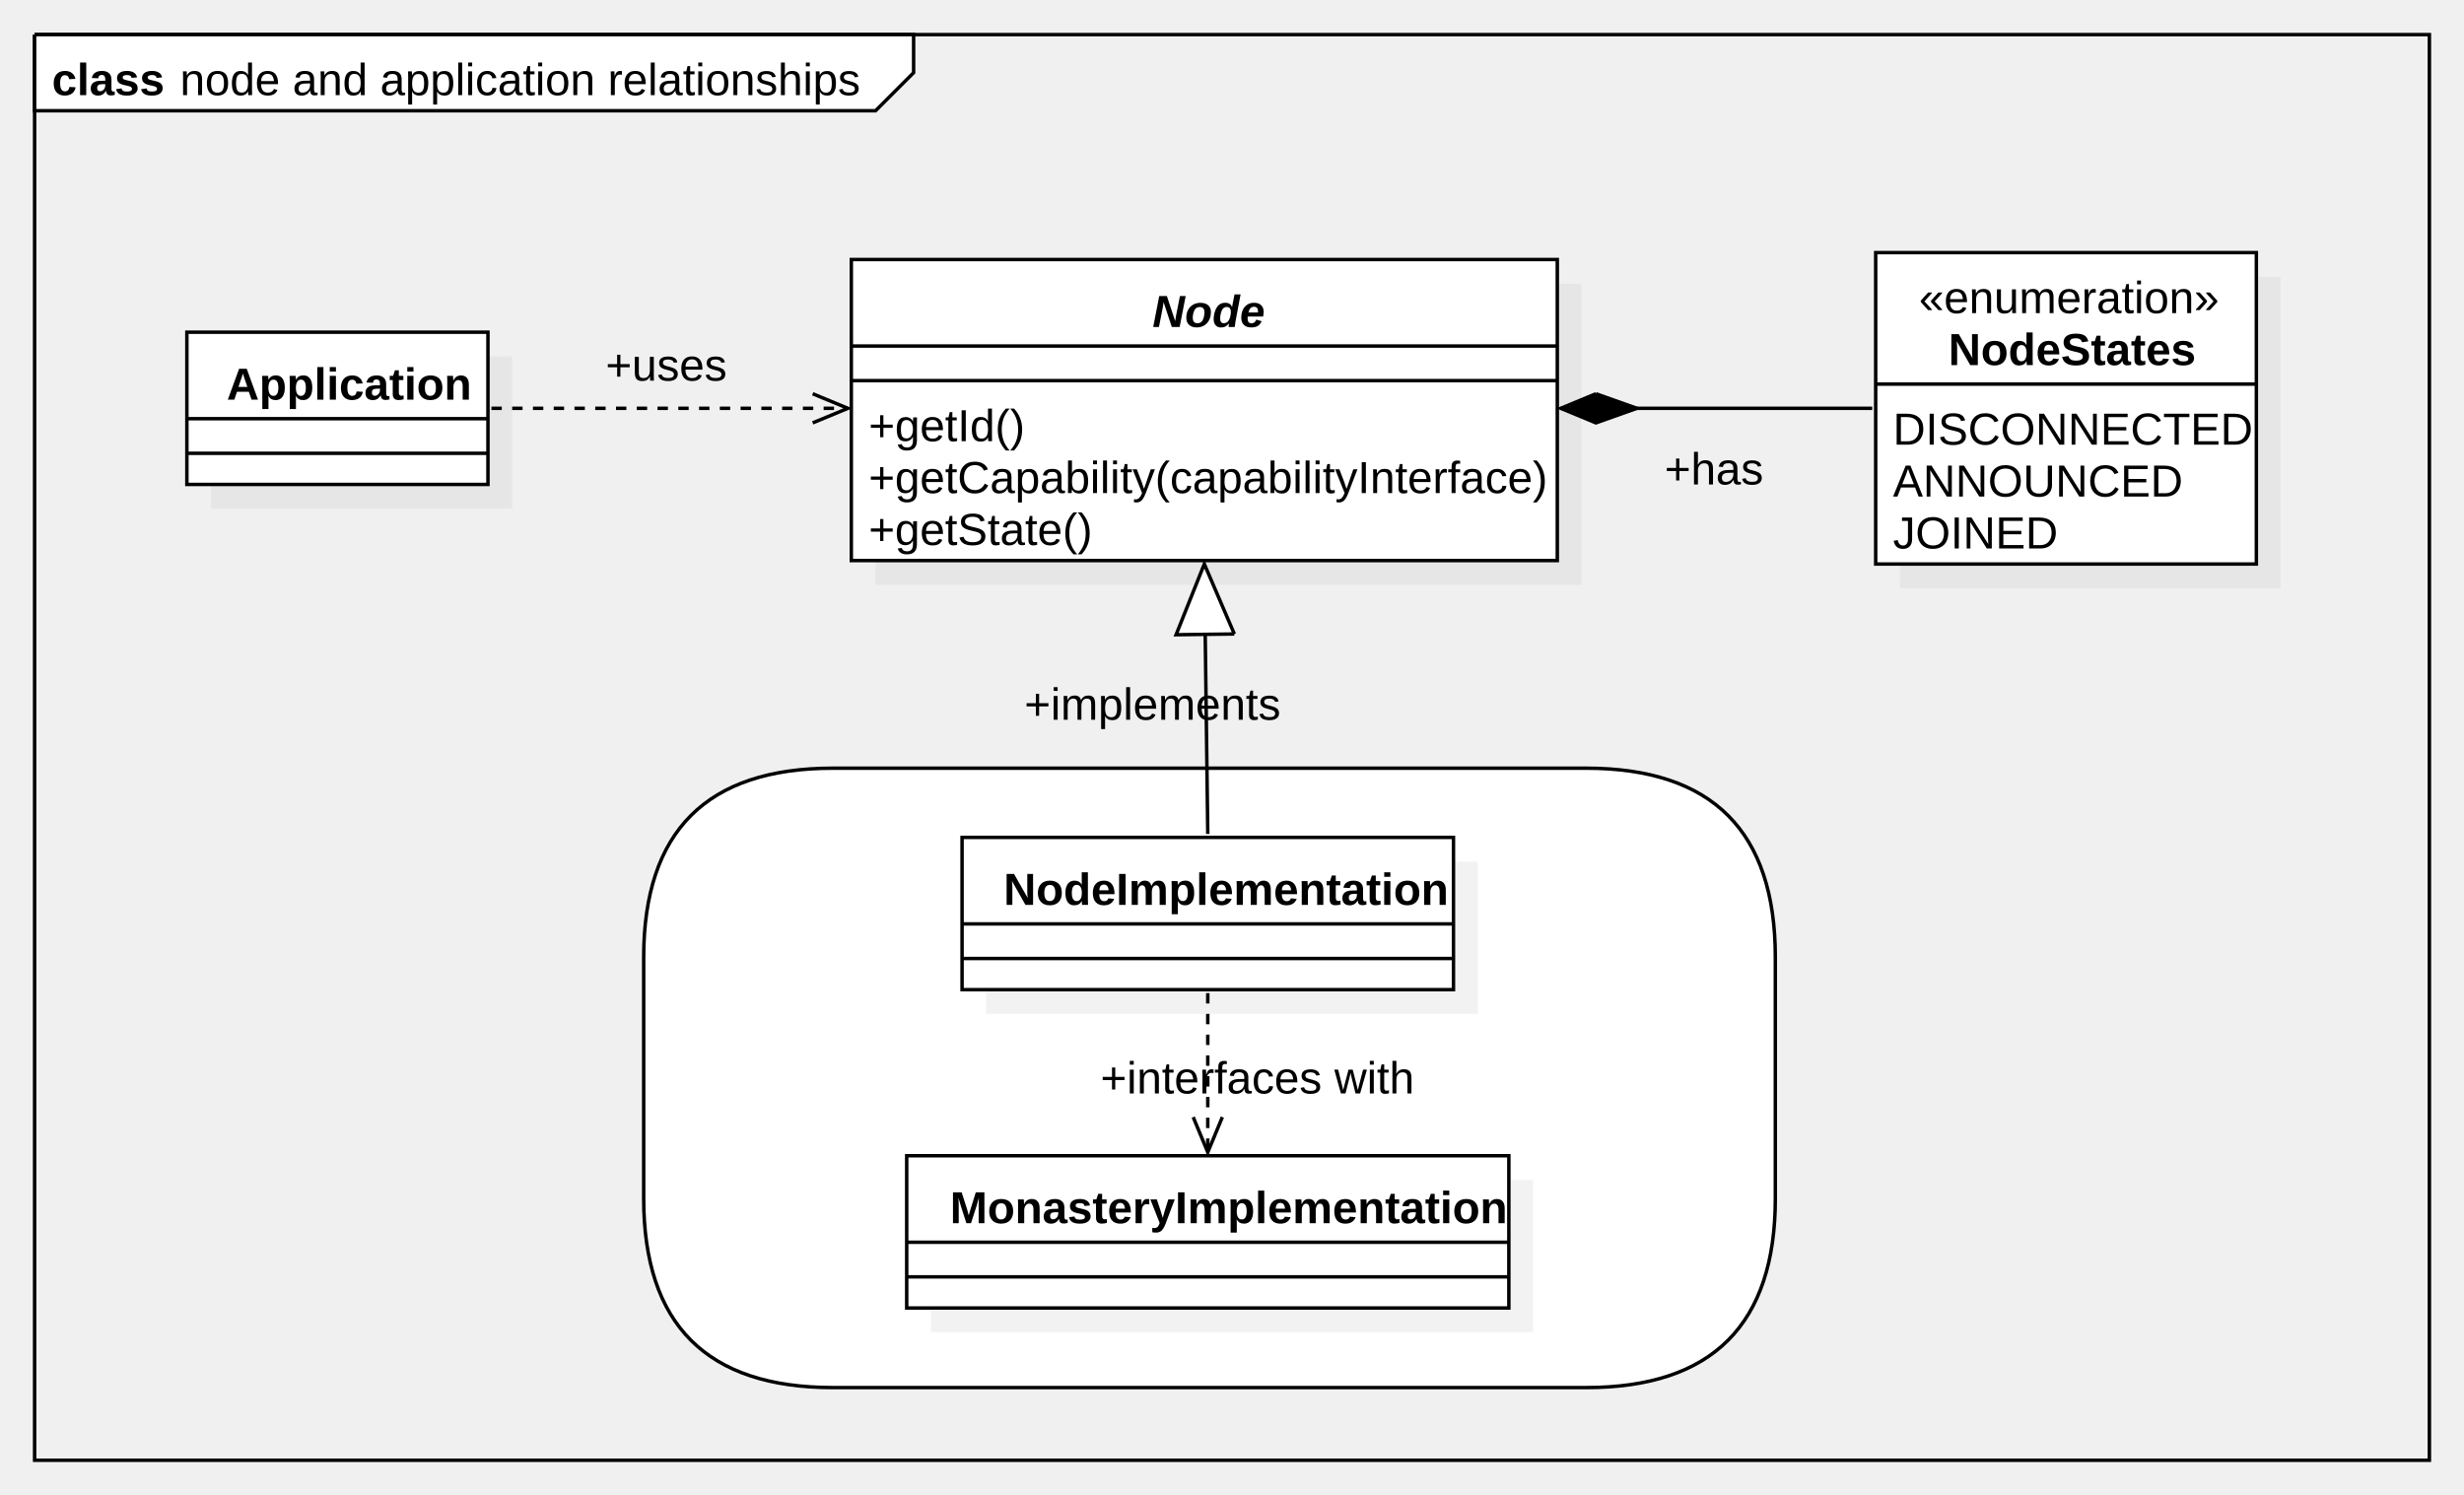
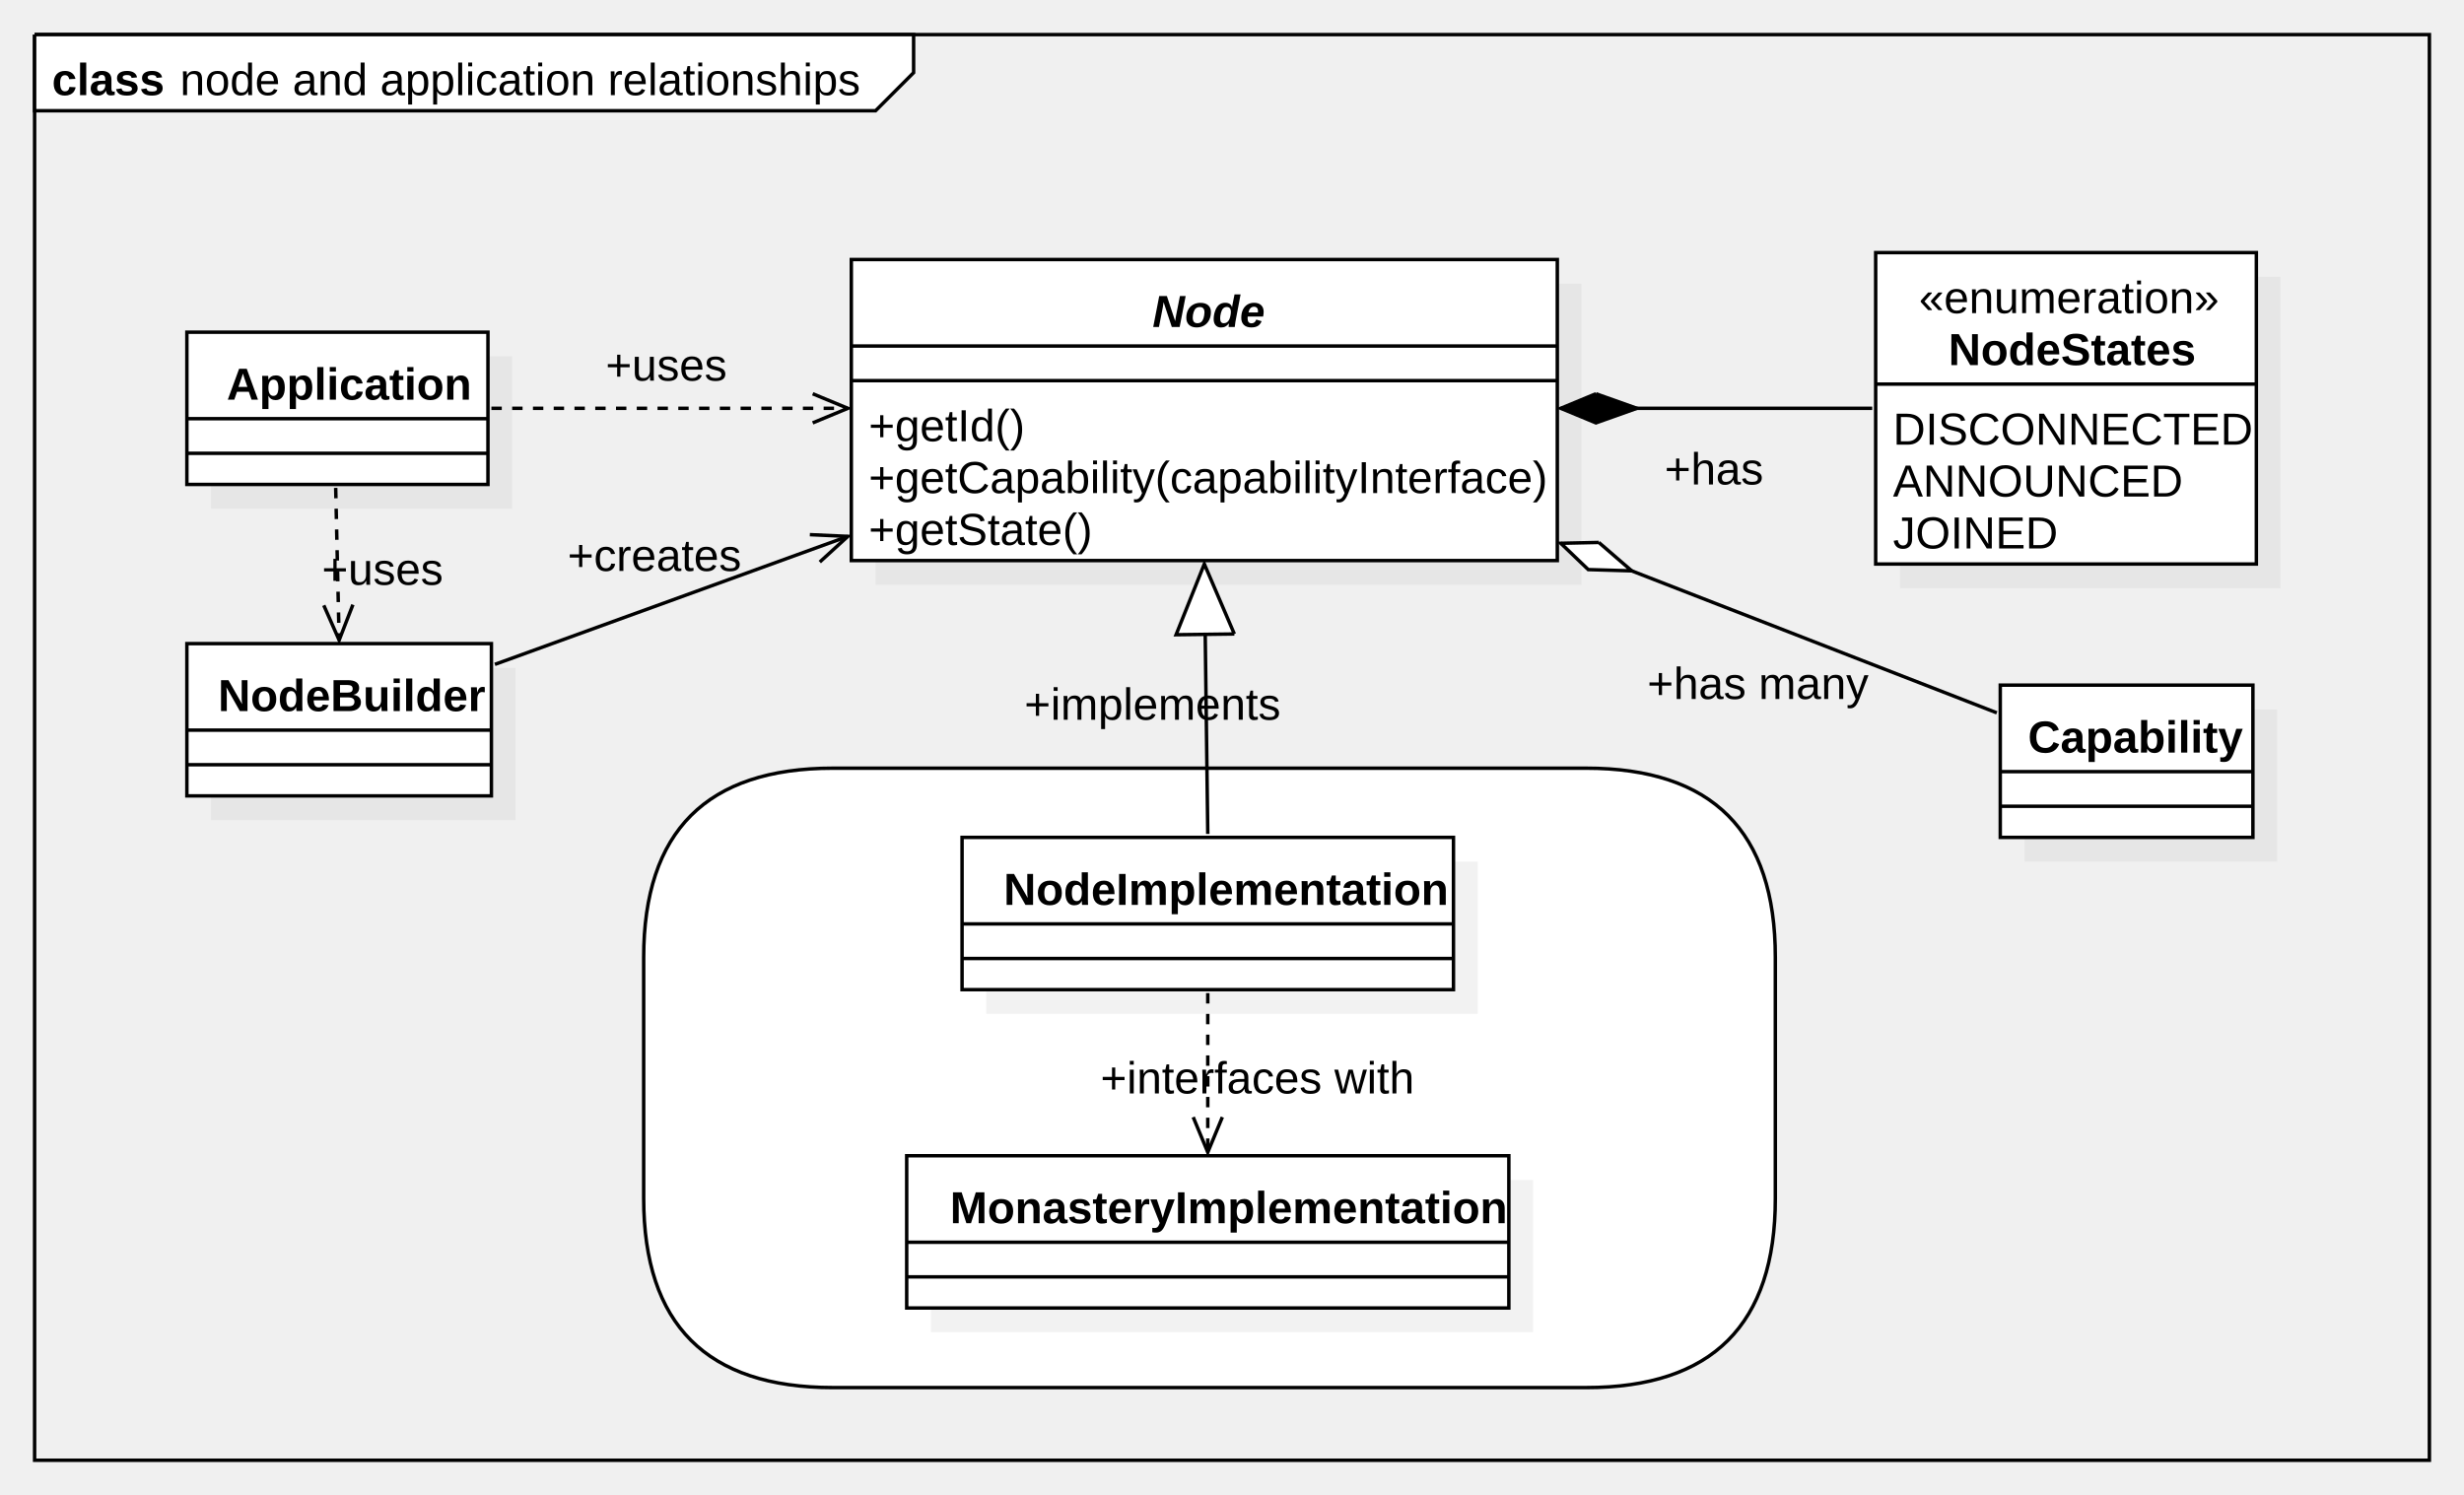
<svg xmlns="http://www.w3.org/2000/svg" version="1.1" width="712" height="432">
  <defs />
  <g>
    <g transform="translate(-22,-22) scale(1,1)">
      <path fill="#ffffff" stroke="none" d="M 262.667 244 L 480.333 244 Q 535 244 535 298.667 L 535 368.333 Q 535 423 480.333 423 L 262.667 423 Q 208 423 208 368.333 L 208 298.667 Q 208 244 262.667 244 Z" />
    </g>
    <g transform="translate(-22,-22) scale(1,1)">
      <path fill="none" stroke="#000000" d="M 262.667 244 L 480.333 244 Q 535 244 535 298.667 L 535 368.333 Q 535 423 480.333 423 L 262.667 423 Q 208 423 208 368.333 L 208 298.667 Q 208 244 262.667 244 Z" stroke-miterlimit="10" />
    </g>
    <g transform="translate(-22,-22) scale(1,1)">
      <path fill="none" stroke="#000000" d="M 32 32 L 724 32 L 724 444 L 32 444 L 32 32" stroke-miterlimit="10" />
    </g>
    <g transform="translate(-22,-22) scale(1,1)">
      <path fill="#ffffff" stroke="none" d="M 32 32 L 32 54 L 275 54 L 286 43 L 286 32 L 32 32" />
    </g>
    <g transform="translate(-22,-22) scale(1,1)">
      <path fill="none" stroke="#000000" d="M 32 32 L 32 54 L 275 54 L 286 43 L 286 32 L 32 32 L 32 32" stroke-miterlimit="10" />
    </g>
    <g transform="translate(-22,-22) scale(1,1)">
      <g>
        <path fill="none" stroke="none" />
        <text fill="#000000" stroke="none" font-family="Arial" font-size="13px" font-style="normal" font-weight="normal" text-decoration="none" x="74" y="49.5">node and application relationships</text>
      </g>
    </g>
    <g transform="translate(-22,-22) scale(1,1)">
      <g>
        <path fill="none" stroke="none" />
        <text fill="#000000" stroke="none" font-family="Arial" font-size="13px" font-style="normal" font-weight="bold" text-decoration="none" x="37" y="49.5">class</text>
      </g>
    </g>
    <g transform="translate(-22,-22) scale(1,1)">
      <rect fill="#C0C0C0" stroke="none" x="275" y="104" width="204" height="87" opacity="0.2" />
    </g>
    <g transform="translate(-22,-22) scale(1,1)">
      <rect fill="#ffffff" stroke="none" x="268" y="97" width="204" height="87" />
    </g>
    <g transform="translate(-22,-22) scale(1,1)">
      <path fill="none" stroke="#000000" d="M 268 97 L 472 97 L 472 184 L 268 184 L 268 97 Z Z" stroke-miterlimit="10" />
    </g>
    <g transform="translate(-22,-22) scale(1,1)">
      <path fill="none" stroke="#000000" d="M 268 122 L 472 122" stroke-miterlimit="10" />
    </g>
    <g transform="translate(-22,-22) scale(1,1)">
      <path fill="none" stroke="#000000" d="M 268 132 L 472 132" stroke-miterlimit="10" />
    </g>
    <g transform="translate(-22,-22) scale(1,1)">
      <g>
        <path fill="none" stroke="none" />
        <text fill="#000000" stroke="none" font-family="Arial" font-size="13px" font-style="italic" font-weight="bold" text-decoration="none" x="355" y="116.5">Node</text>
      </g>
    </g>
    <g transform="translate(-22,-22) scale(1,1)">
      <g>
        <path fill="none" stroke="none" />
        <text fill="#000000" stroke="none" font-family="Arial" font-size="13px" font-style="normal" font-weight="normal" text-decoration="none" x="273" y="149.5">+getId()</text>
      </g>
    </g>
    <g transform="translate(-22,-22) scale(1,1)">
      <g>
        <path fill="none" stroke="none" />
        <text fill="#000000" stroke="none" font-family="Arial" font-size="13px" font-style="normal" font-weight="normal" text-decoration="none" x="273" y="164.5">+getCapability(capabilityInterface)</text>
      </g>
    </g>
    <g transform="translate(-22,-22) scale(1,1)">
      <g>
        <path fill="none" stroke="none" />
        <text fill="#000000" stroke="none" font-family="Arial" font-size="13px" font-style="normal" font-weight="normal" text-decoration="none" x="273" y="179.5">+getState()</text>
      </g>
    </g>
    <g transform="translate(-22,-22) scale(1,1)">
      <rect fill="#C0C0C0" stroke="none" x="83" y="125" width="87" height="44" opacity="0.2" />
    </g>
    <g transform="translate(-22,-22) scale(1,1)">
      <rect fill="#ffffff" stroke="none" x="76" y="118" width="87" height="44" />
    </g>
    <g transform="translate(-22,-22) scale(1,1)">
      <path fill="none" stroke="#000000" d="M 76 118 L 163 118 L 163 162 L 76 162 L 76 118 Z Z" stroke-miterlimit="10" />
    </g>
    <g transform="translate(-22,-22) scale(1,1)">
      <path fill="none" stroke="#000000" d="M 76 143 L 163 143" stroke-miterlimit="10" />
    </g>
    <g transform="translate(-22,-22) scale(1,1)">
      <path fill="none" stroke="#000000" d="M 76 153 L 163 153" stroke-miterlimit="10" />
    </g>
    <g transform="translate(-22,-22) scale(1,1)">
      <g>
        <path fill="none" stroke="none" />
        <text fill="#000000" stroke="none" font-family="Arial" font-size="13px" font-style="normal" font-weight="bold" text-decoration="none" x="87.5" y="137.5">Application</text>
      </g>
    </g>
    <g transform="translate(-22,-22) scale(1,1)">
      <path fill="none" stroke="#000000" d="M 164 140 L 267 140" stroke-miterlimit="10" stroke-dasharray="3" />
    </g>
    <g transform="translate(-22,-22) scale(1,1)">
      <path fill="none" stroke="#000000" d="M 256.837 144.21 L 267 140 L 256.837 135.79" stroke-miterlimit="10" />
    </g>
    <g transform="translate(-22,-22) scale(1,1)">
      <g>
        <path fill="none" stroke="none" />
        <text fill="#000000" stroke="none" font-family="Arial" font-size="13px" font-style="normal" font-weight="normal" text-decoration="none" x="197" y="132">+uses</text>
      </g>
    </g>
    <g transform="translate(-22,-22) scale(1,1)">
      <rect fill="#C0C0C0" stroke="none" x="291" y="363" width="174" height="44" opacity="0.2" />
    </g>
    <g transform="translate(-22,-22) scale(1,1)">
      <rect fill="#ffffff" stroke="none" x="284" y="356" width="174" height="44" />
    </g>
    <g transform="translate(-22,-22) scale(1,1)">
      <path fill="none" stroke="#000000" d="M 284 356 L 458 356 L 458 400 L 284 400 L 284 356 Z Z" stroke-miterlimit="10" />
    </g>
    <g transform="translate(-22,-22) scale(1,1)">
      <path fill="none" stroke="#000000" d="M 284 381 L 458 381" stroke-miterlimit="10" />
    </g>
    <g transform="translate(-22,-22) scale(1,1)">
      <path fill="none" stroke="#000000" d="M 284 391 L 458 391" stroke-miterlimit="10" />
    </g>
    <g transform="translate(-22,-22) scale(1,1)">
      <g>
        <path fill="none" stroke="none" />
        <text fill="#000000" stroke="none" font-family="Arial" font-size="13px" font-style="normal" font-weight="bold" text-decoration="none" x="296.5" y="375.5">MonasteryImplementation</text>
      </g>
    </g>
    <g transform="translate(-22,-22) scale(1,1)">
      <rect fill="#C0C0C0" stroke="none" x="307" y="271" width="142" height="44" opacity="0.2" />
    </g>
    <g transform="translate(-22,-22) scale(1,1)">
      <rect fill="#ffffff" stroke="none" x="300" y="264" width="142" height="44" />
    </g>
    <g transform="translate(-22,-22) scale(1,1)">
      <path fill="none" stroke="#000000" d="M 300 264 L 442 264 L 442 308 L 300 308 L 300 264 Z Z" stroke-miterlimit="10" />
    </g>
    <g transform="translate(-22,-22) scale(1,1)">
      <path fill="none" stroke="#000000" d="M 300 289 L 442 289" stroke-miterlimit="10" />
    </g>
    <g transform="translate(-22,-22) scale(1,1)">
      <path fill="none" stroke="#000000" d="M 300 299 L 442 299" stroke-miterlimit="10" />
    </g>
    <g transform="translate(-22,-22) scale(1,1)">
      <g>
        <path fill="none" stroke="none" />
        <text fill="#000000" stroke="none" font-family="Arial" font-size="13px" font-style="normal" font-weight="bold" text-decoration="none" x="312" y="283.5">NodeImplementation</text>
      </g>
    </g>
    <g transform="translate(-22,-22) scale(1,1)">
      <path fill="none" stroke="#000000" d="M 371 263 L 370 185" stroke-miterlimit="10" />
    </g>
    <g transform="translate(-22,-22) scale(1,1)">
      <path fill="#FFFFFF" stroke="none" d="M 378.679 205.216 L 370 185 L 361.842 205.432" />
    </g>
    <g transform="translate(-22,-22) scale(1,1)">
      <path fill="none" stroke="#000000" d="M 378.679 205.216 L 370 185 L 361.842 205.432 L 378.679 205.216" stroke-miterlimit="10" />
    </g>
    <g transform="translate(-22,-22) scale(1,1)">
      <g>
        <path fill="none" stroke="none" />
        <text fill="#000000" stroke="none" font-family="Arial" font-size="13px" font-style="normal" font-weight="normal" text-decoration="none" x="318" y="230">+implements</text>
      </g>
    </g>
    <g transform="translate(-22,-22) scale(1,1)">
      <path fill="none" stroke="#000000" d="M 371 309 L 371 355" stroke-miterlimit="10" stroke-dasharray="3" />
    </g>
    <g transform="translate(-22,-22) scale(1,1)">
      <path fill="none" stroke="#000000" d="M 366.79 344.837 L 371 355 L 375.21 344.837" stroke-miterlimit="10" />
    </g>
    <g transform="translate(-22,-22) scale(1,1)">
      <g>
        <path fill="none" stroke="none" />
        <text fill="#000000" stroke="none" font-family="Arial" font-size="13px" font-style="normal" font-weight="normal" text-decoration="none" x="340" y="338">+interfaces with</text>
      </g>
    </g>
    <g transform="translate(-22,-22) scale(1,1)">
      <rect fill="#C0C0C0" stroke="none" x="571" y="102" width="110" height="90" opacity="0.2" />
    </g>
    <g transform="translate(-22,-22) scale(1,1)">
      <rect fill="#ffffff" stroke="none" x="564" y="95" width="110" height="90" />
    </g>
    <g transform="translate(-22,-22) scale(1,1)">
      <path fill="none" stroke="#000000" d="M 564 95 L 674 95 L 674 185 L 564 185 L 564 95 Z Z" stroke-miterlimit="10" />
    </g>
    <g transform="translate(-22,-22) scale(1,1)">
      <path fill="none" stroke="#000000" d="M 564 133 L 674 133" stroke-miterlimit="10" />
    </g>
    <g transform="translate(-22,-22) scale(1,1)">
      <g>
        <path fill="none" stroke="none" />
        <text fill="#000000" stroke="none" font-family="Arial" font-size="13px" font-style="normal" font-weight="normal" text-decoration="none" x="576.5" y="112.5">«enumeration»</text>
      </g>
    </g>
    <g transform="translate(-22,-22) scale(1,1)">
      <g>
        <path fill="none" stroke="none" />
        <text fill="#000000" stroke="none" font-family="Arial" font-size="13px" font-style="normal" font-weight="bold" text-decoration="none" x="585" y="127.5">NodeStates</text>
      </g>
    </g>
    <g transform="translate(-22,-22) scale(1,1)">
      <g>
        <path fill="none" stroke="none" />
        <text fill="#000000" stroke="none" font-family="Arial" font-size="13px" font-style="normal" font-weight="normal" text-decoration="none" x="569" y="150.5">DISCONNECTED</text>
      </g>
    </g>
    <g transform="translate(-22,-22) scale(1,1)">
      <g>
        <path fill="none" stroke="none" />
        <text fill="#000000" stroke="none" font-family="Arial" font-size="13px" font-style="normal" font-weight="normal" text-decoration="none" x="569" y="165.5">ANNOUNCED</text>
      </g>
    </g>
    <g transform="translate(-22,-22) scale(1,1)">
      <g>
        <path fill="none" stroke="none" />
        <text fill="#000000" stroke="none" font-family="Arial" font-size="13px" font-style="normal" font-weight="normal" text-decoration="none" x="569" y="180.5">JOINED</text>
      </g>
    </g>
    <g transform="translate(-22,-22) scale(1,1)">
      <path fill="none" stroke="#000000" d="M 563 140 L 473 140" stroke-miterlimit="10" />
    </g>
    <g transform="translate(-22,-22) scale(1,1)">
      <path fill="#000000" stroke="none" d="M 483.163 135.79 L 473 140 L 483.163 144.21 L 495 140" />
    </g>
    <g transform="translate(-22,-22) scale(1,1)">
      <path fill="none" stroke="#000000" d="M 483.163 135.79 L 473 140 L 483.163 144.21 L 495 140 L 483.163 135.79" stroke-miterlimit="10" />
    </g>
    <g transform="translate(-22,-22) scale(1,1)">
      <g>
        <path fill="none" stroke="none" />
        <text fill="#000000" stroke="none" font-family="Arial" font-size="13px" font-style="normal" font-weight="normal" text-decoration="none" x="503" y="162">+has</text>
      </g>
    </g>
+     <g transform="translate(-22,-22) scale(1,1)">
+       <rect fill="#C0C0C0" stroke="none" x="607" y="227" width="73" height="44" opacity="0.2" />
+     </g>
+     <g transform="translate(-22,-22) scale(1,1)">
+       <rect fill="#ffffff" stroke="none" x="600" y="220" width="73" height="44" />
+     </g>
+     <g transform="translate(-22,-22) scale(1,1)">
+       <path fill="none" stroke="#000000" d="M 600 220 L 673 220 L 673 264 L 600 264 L 600 220 Z Z" stroke-miterlimit="10" />
+     </g>
+     <g transform="translate(-22,-22) scale(1,1)">
+       <path fill="none" stroke="#000000" d="M 600 245 L 673 245" stroke-miterlimit="10" />
+     </g>
+     <g transform="translate(-22,-22) scale(1,1)">
+       <path fill="none" stroke="#000000" d="M 600 255 L 673 255" stroke-miterlimit="10" />
+     </g>
+     <g transform="translate(-22,-22) scale(1,1)">
+       <g>
+         <path fill="none" stroke="none" />
+         <text fill="#000000" stroke="none" font-family="Arial" font-size="13px" font-style="normal" font-weight="bold" text-decoration="none" x="608" y="239.5">Capability</text>
+       </g>
+     </g>
+     <g transform="translate(-22,-22) scale(1,1)">
+       <path fill="none" stroke="#000000" d="M 599 228 L 473 179" stroke-miterlimit="10" />
+     </g>
+     <g transform="translate(-22,-22) scale(1,1)">
+       <path fill="#FFFFFF" stroke="none" d="M 483.997 178.76 L 473 179 L 480.946 186.607 L 493.504 186.974" />
+     </g>
+     <g transform="translate(-22,-22) scale(1,1)">
+       <path fill="none" stroke="#000000" d="M 483.997 178.76 L 473 179 L 480.946 186.607 L 493.504 186.974 L 483.997 178.76" stroke-miterlimit="10" />
+     </g>
+     <g transform="translate(-22,-22) scale(1,1)">
+       <g>
+         <path fill="none" stroke="none" />
+         <text fill="#000000" stroke="none" font-family="Arial" font-size="13px" font-style="normal" font-weight="normal" text-decoration="none" x="498" y="224">+has many</text>
+       </g>
+     </g>
+     <g transform="translate(-22,-22) scale(1,1)">
+       <rect fill="#C0C0C0" stroke="none" x="83" y="215" width="88" height="44" opacity="0.2" />
+     </g>
+     <g transform="translate(-22,-22) scale(1,1)">
+       <rect fill="#ffffff" stroke="none" x="76" y="208" width="88" height="44" />
+     </g>
+     <g transform="translate(-22,-22) scale(1,1)">
+       <path fill="none" stroke="#000000" d="M 76 208 L 164 208 L 164 252 L 76 252 L 76 208 Z Z" stroke-miterlimit="10" />
+     </g>
+     <g transform="translate(-22,-22) scale(1,1)">
+       <path fill="none" stroke="#000000" d="M 76 233 L 164 233" stroke-miterlimit="10" />
+     </g>
+     <g transform="translate(-22,-22) scale(1,1)">
+       <path fill="none" stroke="#000000" d="M 76 243 L 164 243" stroke-miterlimit="10" />
+     </g>
+     <g transform="translate(-22,-22) scale(1,1)">
+       <g>
+         <path fill="none" stroke="none" />
+         <text fill="#000000" stroke="none" font-family="Arial" font-size="13px" font-style="normal" font-weight="bold" text-decoration="none" x="85" y="227.5">NodeBuilder</text>
+       </g>
+     </g>
+     <g transform="translate(-22,-22) scale(1,1)">
+       <path fill="none" stroke="#000000" d="M 119 163 L 120 207" stroke-miterlimit="10" stroke-dasharray="3" />
+     </g>
+     <g transform="translate(-22,-22) scale(1,1)">
+       <path fill="none" stroke="#000000" d="M 115.561 196.936 L 120 207 L 123.978 196.744" stroke-miterlimit="10" />
+     </g>
+     <g transform="translate(-22,-22) scale(1,1)">
+       <g>
+         <path fill="none" stroke="none" />
+         <text fill="#000000" stroke="none" font-family="Arial" font-size="13px" font-style="normal" font-weight="normal" text-decoration="none" x="115" y="191">+uses</text>
+       </g>
+     </g>
+     <g transform="translate(-22,-22) scale(1,1)">
+       <path fill="none" stroke="#000000" d="M 165 214 L 267 177" stroke-miterlimit="10" />
+     </g>
+     <g transform="translate(-22,-22) scale(1,1)">
+       <path fill="none" stroke="#000000" d="M 258.882 184.423 L 267 177 L 256.011 176.508" stroke-miterlimit="10" />
+     </g>
+     <g transform="translate(-22,-22) scale(1,1)">
+       <g>
+         <path fill="none" stroke="none" />
+         <text fill="#000000" stroke="none" font-family="Arial" font-size="13px" font-style="normal" font-weight="normal" text-decoration="none" x="186" y="187">+creates</text>
+       </g>
+     </g>
  </g>
</svg>
